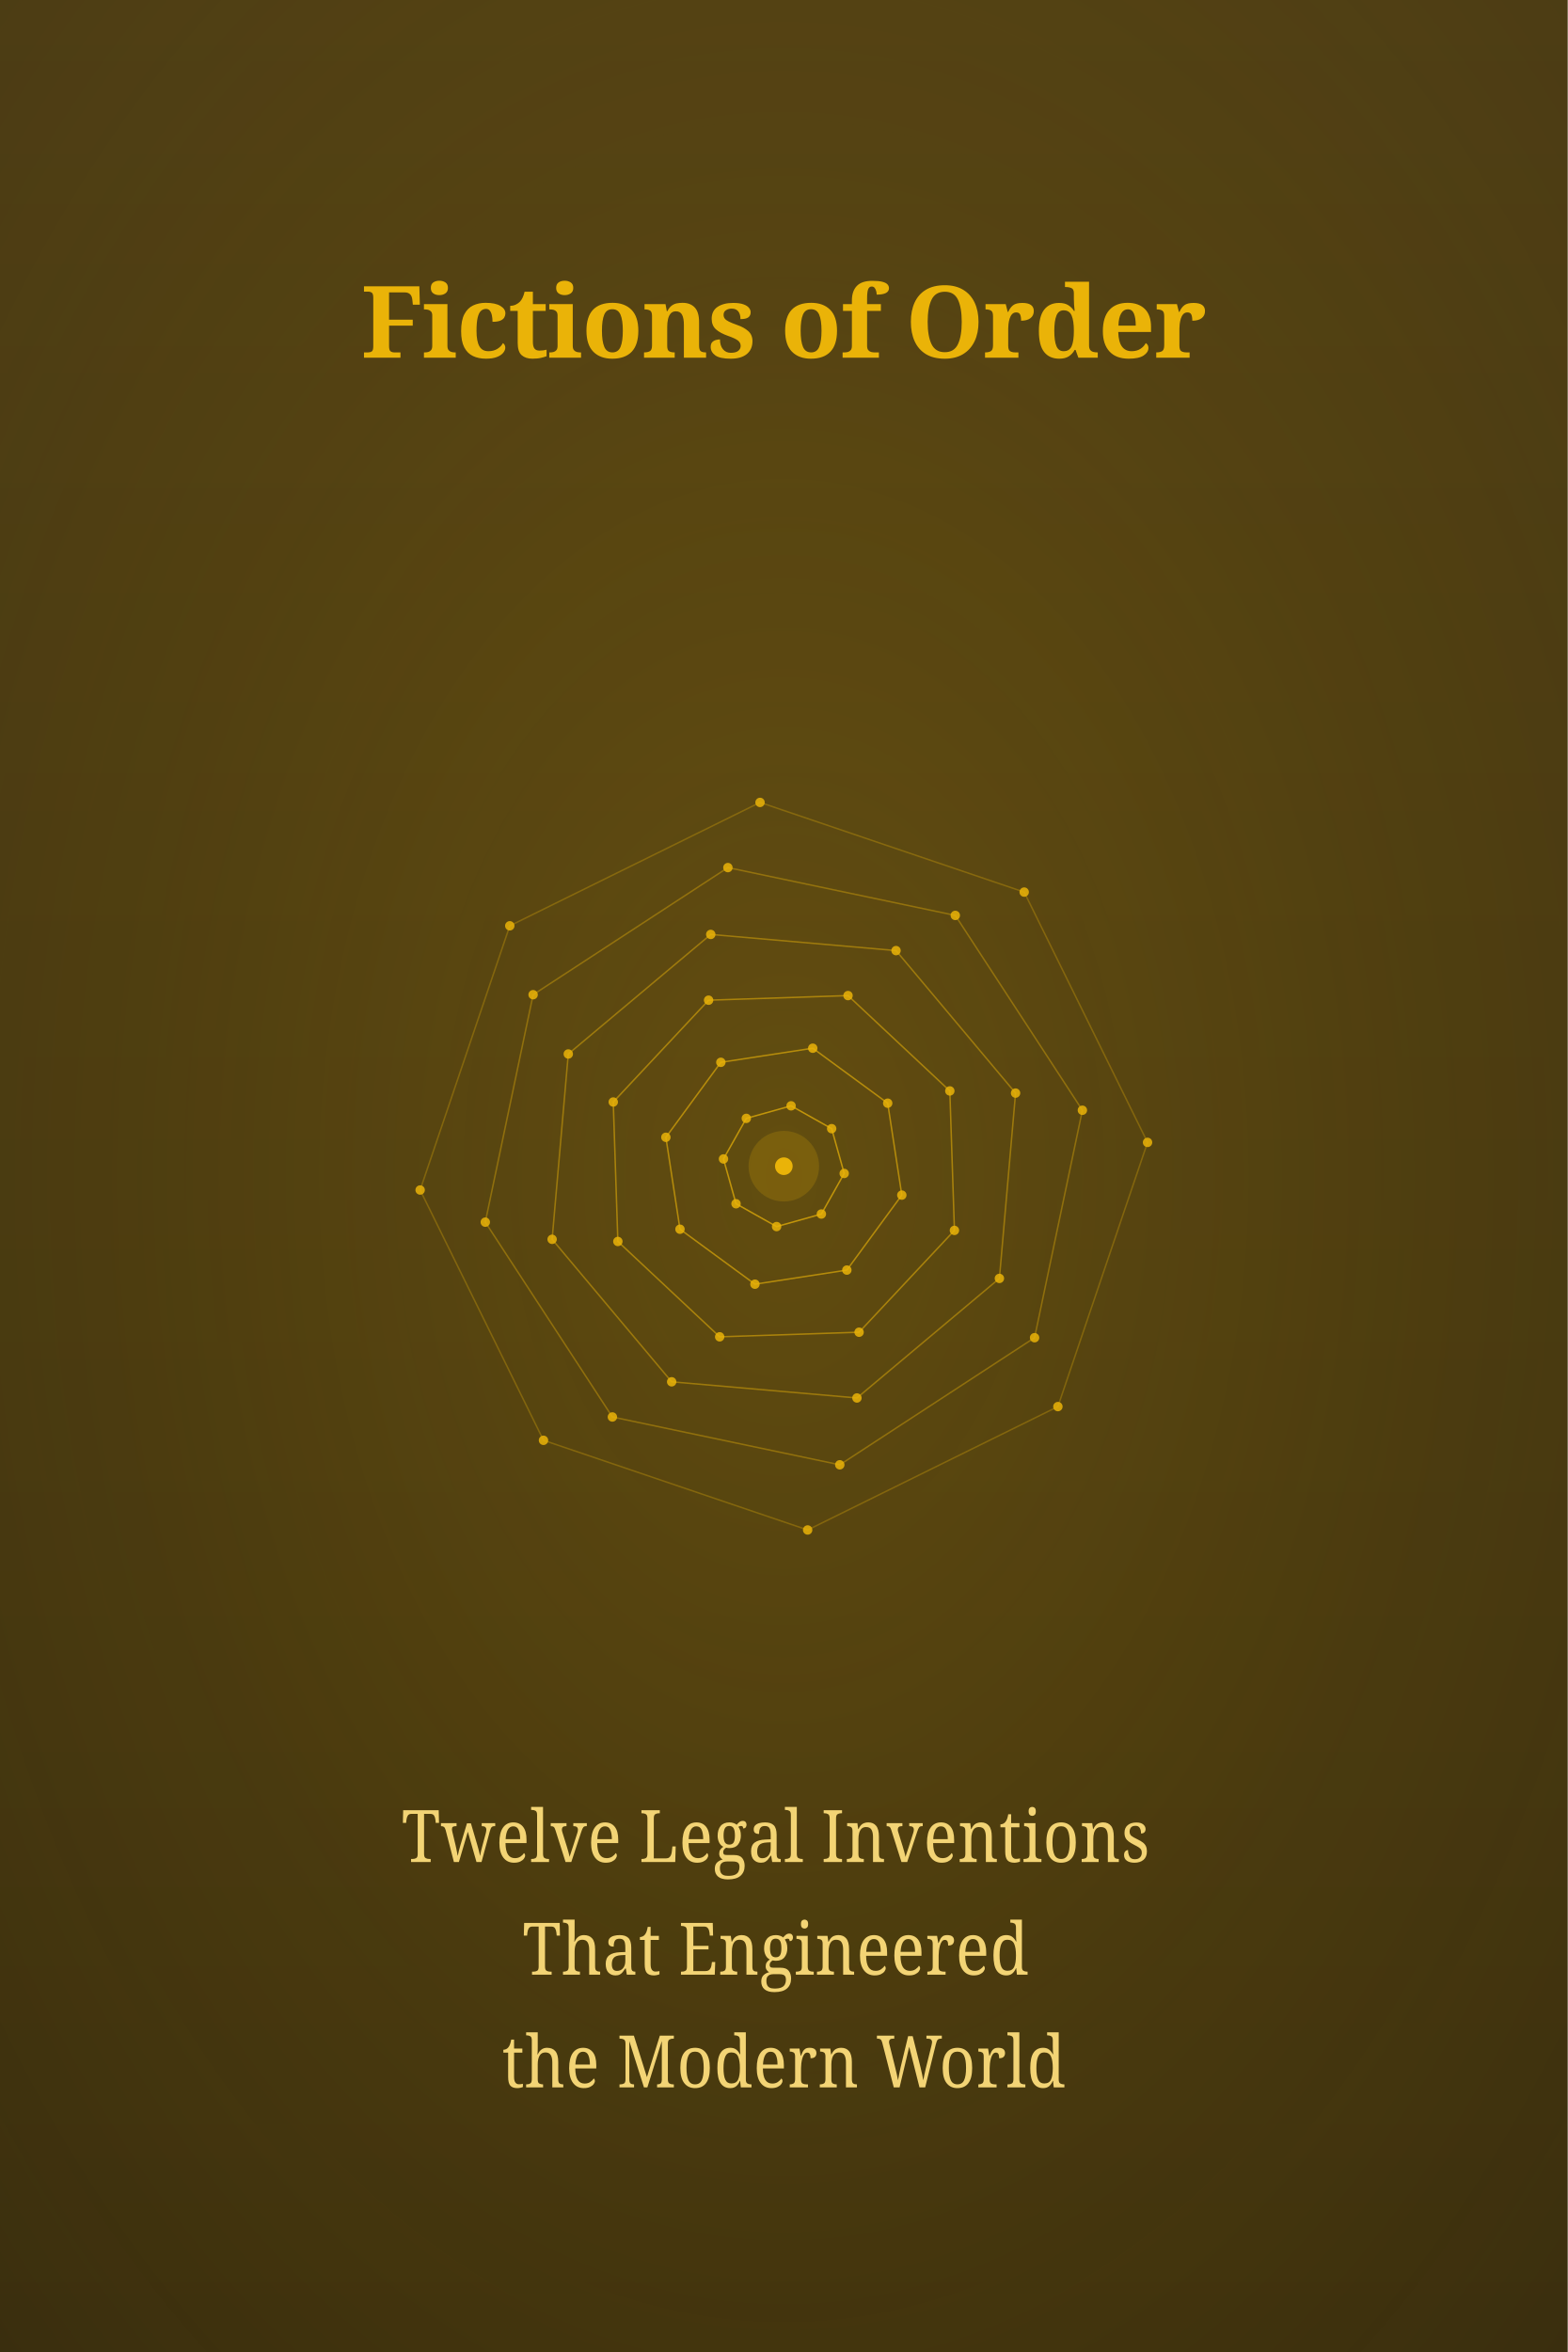
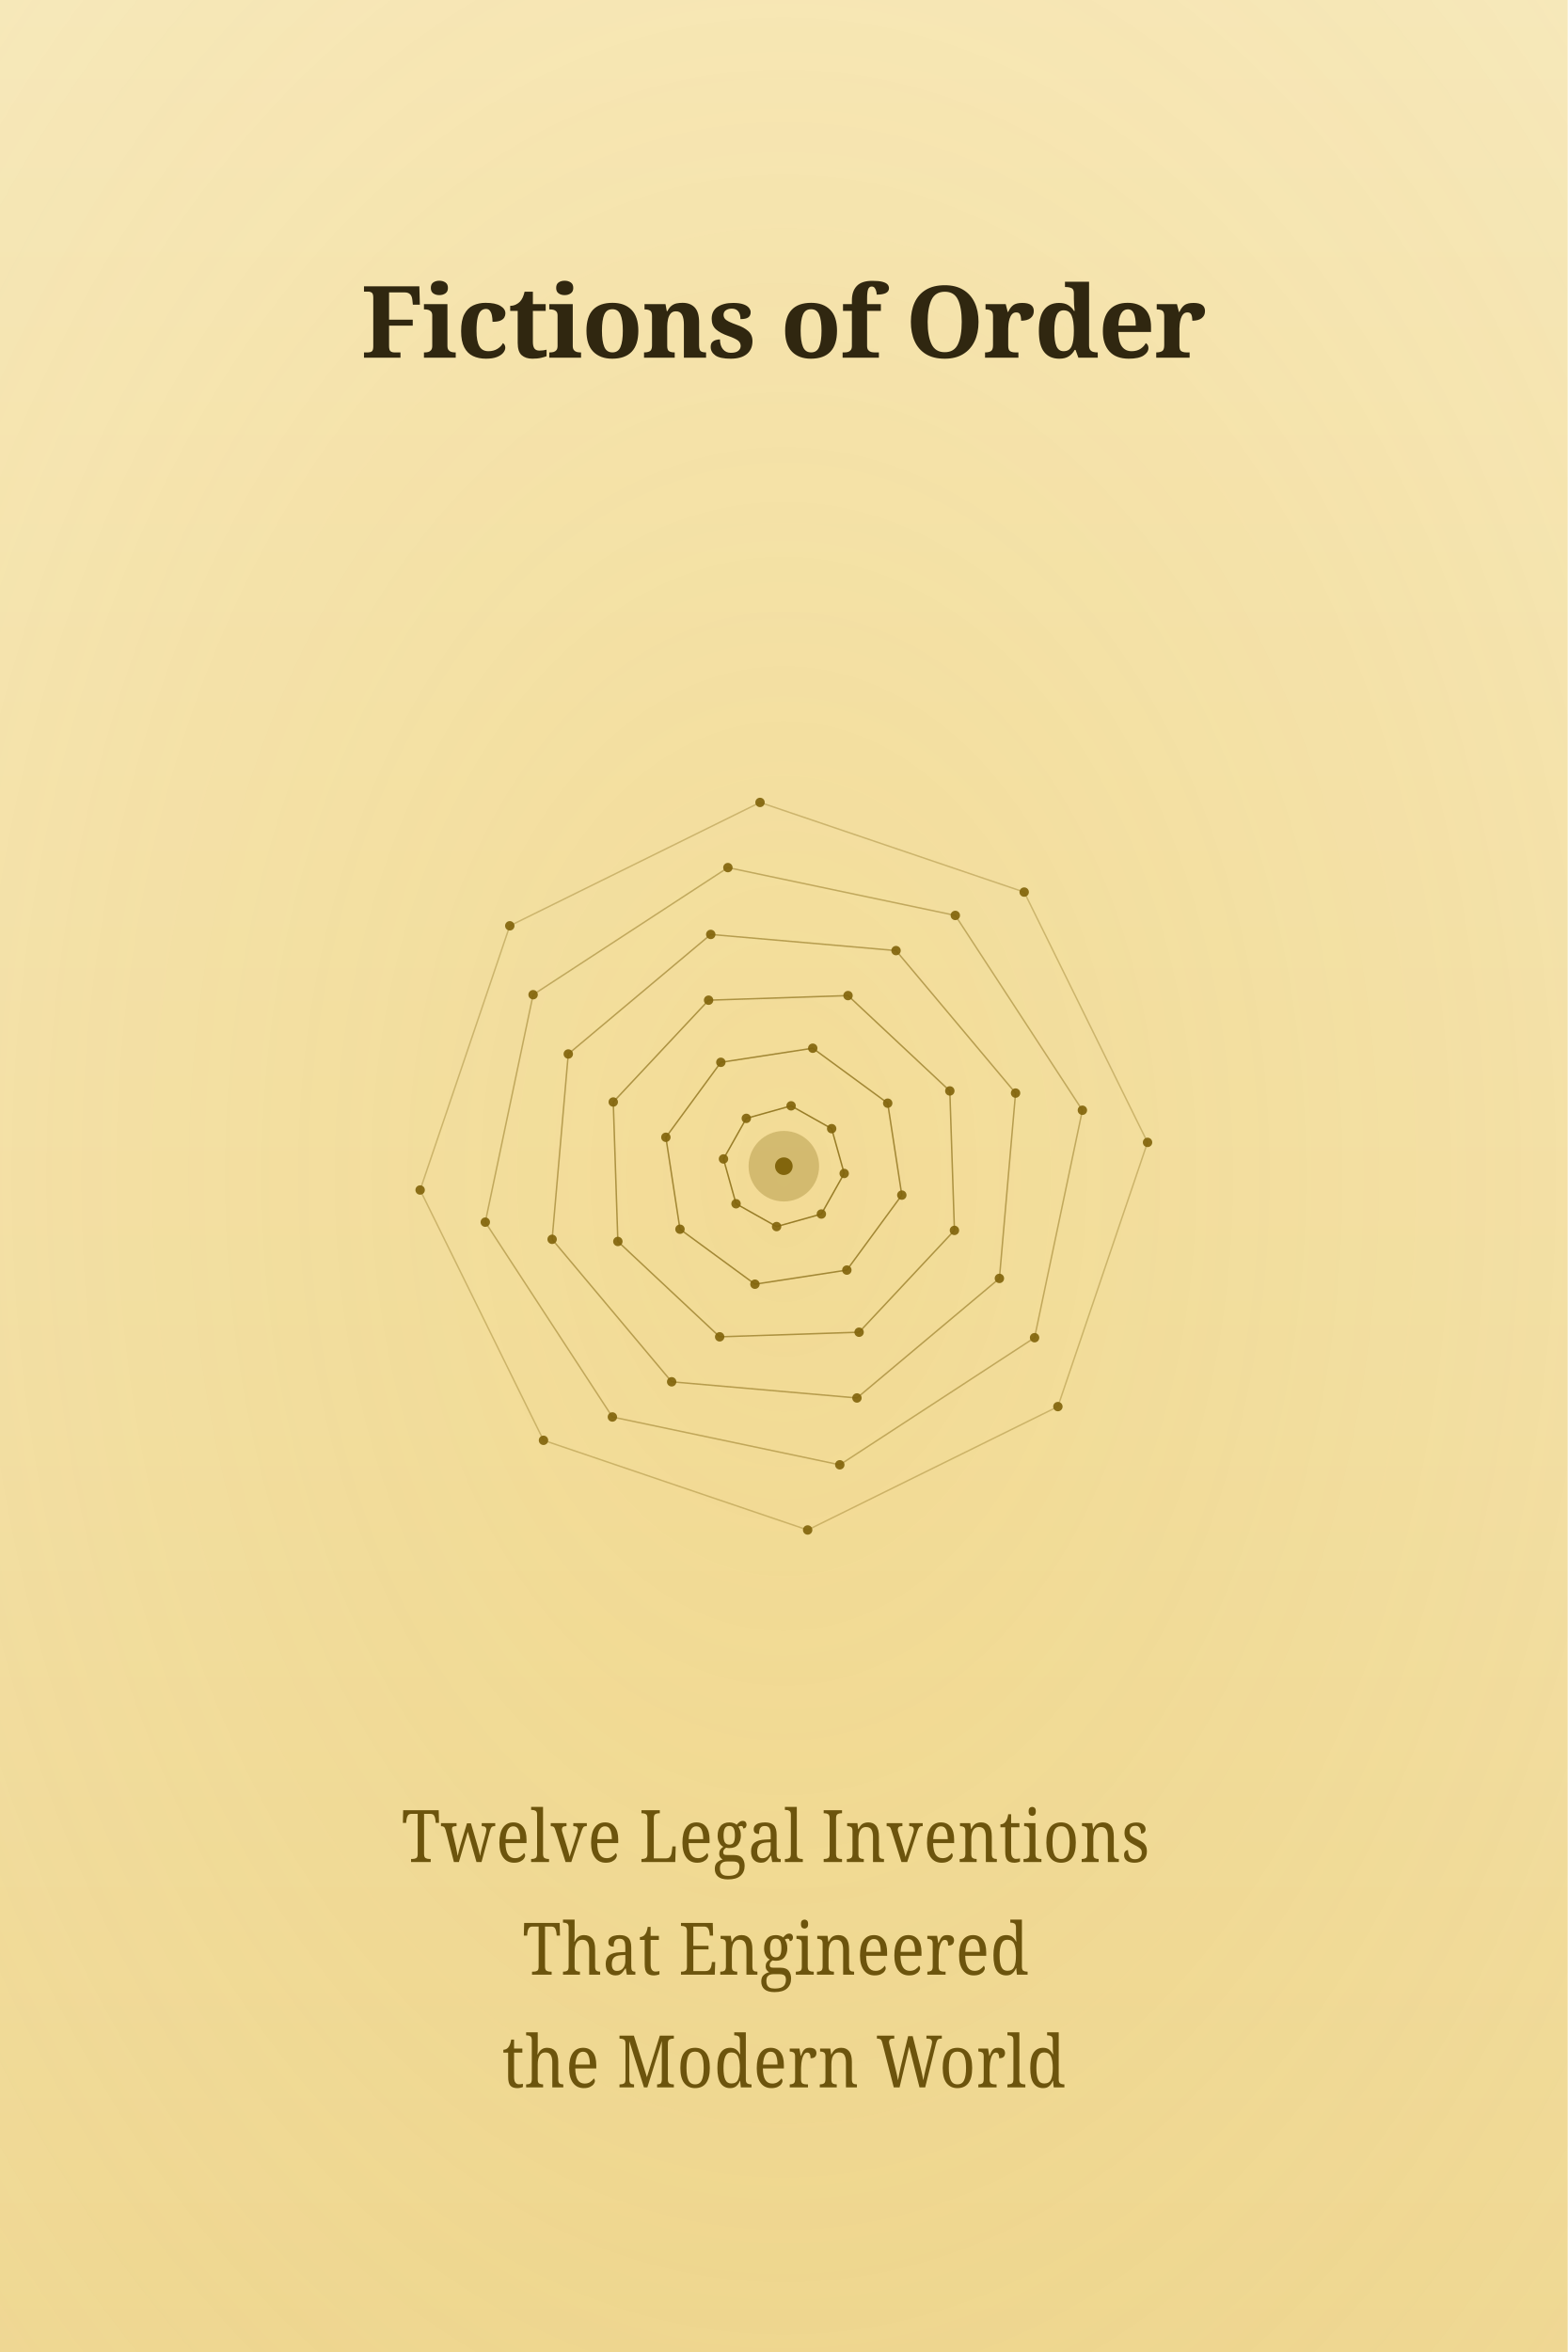
<svg xmlns="http://www.w3.org/2000/svg" viewBox="0 0 1600 2400" width="100%" height="100%">
  <defs>
    <linearGradient id="bg-fictions-of-order" x1="0%" y1="0%" x2="0%" y2="100%">
-       <stop offset="0%" stop-color="#3d3115" />
-       <stop offset="60%" stop-color="#302711" />
-       <stop offset="100%" stop-color="#29210e" />
+       <stop offset="0%" stop-color="#f7eac1" />
+       <stop offset="60%" stop-color="#f3e2ae" />
+       <stop offset="100%" stop-color="#efd999" />
    </linearGradient>
    <radialGradient id="halo-fictions-of-order" cx="50%" cy="50%" r="75%">
-       <stop offset="0%" stop-color="#eab308" stop-opacity="0.26" />
-       <stop offset="55%" stop-color="#eab308" stop-opacity="0.15" />
-       <stop offset="100%" stop-color="#eab308" stop-opacity="0.08" />
+       <stop offset="0%" stop-color="#eab308" stop-opacity="0.16" />
+       <stop offset="55%" stop-color="#eab308" stop-opacity="0.09" />
+       <stop offset="100%" stop-color="#eab308" stop-opacity="0.03" />
    </radialGradient>
  </defs>
  <rect width="1600" height="2400" fill="url(#bg-fictions-of-order)" />
  <rect width="1600" height="2400" fill="url(#halo-fictions-of-order)" />
  <g text-anchor="middle">
-     <text x="800" y="365" font-family="'Literata', Georgia, serif" font-size="102" font-weight="700" letter-spacing="-0.01em" fill="#eab308">Fictions of Order</text>
+     <text x="800" y="365" font-family="'Literata', Georgia, serif" font-size="102" font-weight="700" letter-spacing="-0.01em" fill="#302710">Fictions of Order</text>
  </g>
  <g class="emblem-lattice" transform="translate(0, -210)">
-     <circle cx="861.6" cy="1407.4" r="4.8" fill="#eab308" opacity="0.85" />
-     <circle cx="838.3" cy="1448.8" r="4.8" fill="#eab308" opacity="0.85" />
-     <circle cx="792.6" cy="1461.6" r="4.8" fill="#eab308" opacity="0.85" />
-     <circle cx="751.2" cy="1438.3" r="4.8" fill="#eab308" opacity="0.85" />
-     <circle cx="738.4" cy="1392.6" r="4.8" fill="#eab308" opacity="0.85" />
-     <circle cx="761.7" cy="1351.2" r="4.8" fill="#eab308" opacity="0.85" />
-     <circle cx="807.4" cy="1338.4" r="4.8" fill="#eab308" opacity="0.85" />
-     <circle cx="848.8" cy="1361.7" r="4.8" fill="#eab308" opacity="0.85" />
-     <polygon points="861.6,1407.4 838.3,1448.8 792.6,1461.6 751.2,1438.3 738.4,1392.6 761.7,1351.2 807.4,1338.4 848.8,1361.7" stroke="#eab308" stroke-width="1.5" fill="none" opacity="0.70" />
-     <circle cx="920.4" cy="1429.5" r="4.8" fill="#eab308" opacity="0.85" />
-     <circle cx="864.3" cy="1506.0" r="4.8" fill="#eab308" opacity="0.85" />
-     <circle cx="770.5" cy="1520.4" r="4.8" fill="#eab308" opacity="0.85" />
-     <circle cx="694.0" cy="1464.3" r="4.8" fill="#eab308" opacity="0.85" />
-     <circle cx="679.6" cy="1370.5" r="4.8" fill="#eab308" opacity="0.85" />
-     <circle cx="735.7" cy="1294.0" r="4.8" fill="#eab308" opacity="0.85" />
-     <circle cx="829.5" cy="1279.6" r="4.8" fill="#eab308" opacity="0.85" />
-     <circle cx="906.0" cy="1335.7" r="4.8" fill="#eab308" opacity="0.85" />
-     <polygon points="920.4,1429.5 864.3,1506.0 770.5,1520.4 694.0,1464.3 679.6,1370.5 735.7,1294.0 829.5,1279.6 906.0,1335.7" stroke="#eab308" stroke-width="1.5" fill="none" opacity="0.62" />
-     <circle cx="974.1" cy="1465.5" r="4.8" fill="#eab308" opacity="0.85" />
-     <circle cx="876.8" cy="1569.4" r="4.8" fill="#eab308" opacity="0.85" />
-     <circle cx="734.5" cy="1574.1" r="4.8" fill="#eab308" opacity="0.85" />
-     <circle cx="630.6" cy="1476.8" r="4.8" fill="#eab308" opacity="0.85" />
-     <circle cx="625.9" cy="1334.5" r="4.8" fill="#eab308" opacity="0.85" />
-     <circle cx="723.2" cy="1230.6" r="4.8" fill="#eab308" opacity="0.85" />
-     <circle cx="865.5" cy="1225.9" r="4.8" fill="#eab308" opacity="0.85" />
-     <circle cx="969.4" cy="1323.2" r="4.8" fill="#eab308" opacity="0.85" />
-     <polygon points="974.1,1465.5 876.8,1569.4 734.5,1574.1 630.6,1476.8 625.9,1334.5 723.2,1230.6 865.5,1225.9 969.4,1323.2" stroke="#eab308" stroke-width="1.5" fill="none" opacity="0.54" />
-     <circle cx="1020.0" cy="1514.5" r="4.8" fill="#eab308" opacity="0.85" />
-     <circle cx="874.6" cy="1636.5" r="4.8" fill="#eab308" opacity="0.85" />
-     <circle cx="685.5" cy="1620.0" r="4.8" fill="#eab308" opacity="0.85" />
-     <circle cx="563.5" cy="1474.6" r="4.8" fill="#eab308" opacity="0.85" />
-     <circle cx="580.0" cy="1285.5" r="4.8" fill="#eab308" opacity="0.85" />
-     <circle cx="725.4" cy="1163.5" r="4.8" fill="#eab308" opacity="0.85" />
-     <circle cx="914.5" cy="1180.0" r="4.8" fill="#eab308" opacity="0.85" />
-     <circle cx="1036.5" cy="1325.4" r="4.8" fill="#eab308" opacity="0.85" />
-     <polygon points="1020.0,1514.5 874.6,1636.5 685.5,1620.0 563.5,1474.6 580.0,1285.5 725.4,1163.5 914.5,1180.0 1036.5,1325.4" stroke="#eab308" stroke-width="1.5" fill="none" opacity="0.46" />
-     <circle cx="1055.9" cy="1575.0" r="4.8" fill="#eab308" opacity="0.85" />
-     <circle cx="857.1" cy="1704.7" r="4.8" fill="#eab308" opacity="0.85" />
-     <circle cx="625.0" cy="1655.9" r="4.8" fill="#eab308" opacity="0.85" />
-     <circle cx="495.3" cy="1457.1" r="4.8" fill="#eab308" opacity="0.85" />
-     <circle cx="544.1" cy="1225.0" r="4.8" fill="#eab308" opacity="0.85" />
-     <circle cx="742.9" cy="1095.3" r="4.8" fill="#eab308" opacity="0.85" />
-     <circle cx="975.0" cy="1144.1" r="4.8" fill="#eab308" opacity="0.85" />
-     <circle cx="1104.7" cy="1342.9" r="4.8" fill="#eab308" opacity="0.85" />
-     <polygon points="1055.9,1575.0 857.1,1704.7 625.0,1655.9 495.3,1457.1 544.1,1225.0 742.9,1095.3 975.0,1144.1 1104.7,1342.9" stroke="#eab308" stroke-width="1.5" fill="none" opacity="0.38" />
-     <circle cx="1079.7" cy="1645.3" r="4.8" fill="#eab308" opacity="0.85" />
-     <circle cx="824.3" cy="1771.2" r="4.8" fill="#eab308" opacity="0.85" />
-     <circle cx="554.7" cy="1679.7" r="4.8" fill="#eab308" opacity="0.85" />
-     <circle cx="428.8" cy="1424.3" r="4.8" fill="#eab308" opacity="0.85" />
-     <circle cx="520.3" cy="1154.7" r="4.8" fill="#eab308" opacity="0.85" />
-     <circle cx="775.7" cy="1028.8" r="4.8" fill="#eab308" opacity="0.85" />
-     <circle cx="1045.3" cy="1120.3" r="4.8" fill="#eab308" opacity="0.85" />
-     <circle cx="1171.2" cy="1375.7" r="4.8" fill="#eab308" opacity="0.85" />
-     <polygon points="1079.7,1645.3 824.3,1771.2 554.7,1679.7 428.8,1424.3 520.3,1154.7 775.7,1028.8 1045.3,1120.3 1171.2,1375.7" stroke="#eab308" stroke-width="1.5" fill="none" opacity="0.30" />
-     <circle cx="800" cy="1400" r="36" fill="#eab308" opacity="0.18" />
-     <circle cx="800" cy="1400" r="9" fill="#eab308" />
+     <circle cx="861.6" cy="1407.4" r="4.8" fill="#82650c" opacity="0.92" />
+     <circle cx="838.3" cy="1448.8" r="4.8" fill="#82650c" opacity="0.92" />
+     <circle cx="792.6" cy="1461.6" r="4.8" fill="#82650c" opacity="0.92" />
+     <circle cx="751.2" cy="1438.3" r="4.8" fill="#82650c" opacity="0.92" />
+     <circle cx="738.4" cy="1392.6" r="4.8" fill="#82650c" opacity="0.92" />
+     <circle cx="761.7" cy="1351.2" r="4.8" fill="#82650c" opacity="0.92" />
+     <circle cx="807.4" cy="1338.4" r="4.8" fill="#82650c" opacity="0.92" />
+     <circle cx="848.8" cy="1361.7" r="4.8" fill="#82650c" opacity="0.92" />
+     <polygon points="861.6,1407.4 838.3,1448.8 792.6,1461.6 751.2,1438.3 738.4,1392.6 761.7,1351.2 807.4,1338.4 848.8,1361.7" stroke="#82650c" stroke-width="1.5" fill="none" opacity="0.80" />
+     <circle cx="920.4" cy="1429.5" r="4.8" fill="#82650c" opacity="0.92" />
+     <circle cx="864.3" cy="1506.0" r="4.8" fill="#82650c" opacity="0.92" />
+     <circle cx="770.5" cy="1520.4" r="4.8" fill="#82650c" opacity="0.92" />
+     <circle cx="694.0" cy="1464.3" r="4.8" fill="#82650c" opacity="0.92" />
+     <circle cx="679.6" cy="1370.5" r="4.8" fill="#82650c" opacity="0.92" />
+     <circle cx="735.7" cy="1294.0" r="4.8" fill="#82650c" opacity="0.92" />
+     <circle cx="829.5" cy="1279.6" r="4.8" fill="#82650c" opacity="0.92" />
+     <circle cx="906.0" cy="1335.7" r="4.8" fill="#82650c" opacity="0.92" />
+     <polygon points="920.4,1429.5 864.3,1506.0 770.5,1520.4 694.0,1464.3 679.6,1370.5 735.7,1294.0 829.5,1279.6 906.0,1335.7" stroke="#82650c" stroke-width="1.5" fill="none" opacity="0.71" />
+     <circle cx="974.1" cy="1465.5" r="4.8" fill="#82650c" opacity="0.92" />
+     <circle cx="876.8" cy="1569.4" r="4.8" fill="#82650c" opacity="0.92" />
+     <circle cx="734.5" cy="1574.1" r="4.8" fill="#82650c" opacity="0.92" />
+     <circle cx="630.6" cy="1476.8" r="4.8" fill="#82650c" opacity="0.92" />
+     <circle cx="625.9" cy="1334.5" r="4.8" fill="#82650c" opacity="0.92" />
+     <circle cx="723.2" cy="1230.6" r="4.8" fill="#82650c" opacity="0.92" />
+     <circle cx="865.5" cy="1225.9" r="4.8" fill="#82650c" opacity="0.92" />
+     <circle cx="969.4" cy="1323.2" r="4.8" fill="#82650c" opacity="0.92" />
+     <polygon points="974.1,1465.5 876.8,1569.4 734.5,1574.1 630.6,1476.8 625.9,1334.5 723.2,1230.6 865.5,1225.9 969.4,1323.2" stroke="#82650c" stroke-width="1.5" fill="none" opacity="0.62" />
+     <circle cx="1020.0" cy="1514.5" r="4.8" fill="#82650c" opacity="0.92" />
+     <circle cx="874.6" cy="1636.5" r="4.8" fill="#82650c" opacity="0.92" />
+     <circle cx="685.5" cy="1620.0" r="4.8" fill="#82650c" opacity="0.92" />
+     <circle cx="563.5" cy="1474.6" r="4.8" fill="#82650c" opacity="0.92" />
+     <circle cx="580.0" cy="1285.5" r="4.8" fill="#82650c" opacity="0.92" />
+     <circle cx="725.4" cy="1163.5" r="4.8" fill="#82650c" opacity="0.92" />
+     <circle cx="914.5" cy="1180.0" r="4.8" fill="#82650c" opacity="0.92" />
+     <circle cx="1036.5" cy="1325.4" r="4.8" fill="#82650c" opacity="0.92" />
+     <polygon points="1020.0,1514.5 874.6,1636.5 685.5,1620.0 563.5,1474.6 580.0,1285.5 725.4,1163.5 914.5,1180.0 1036.5,1325.4" stroke="#82650c" stroke-width="1.5" fill="none" opacity="0.53" />
+     <circle cx="1055.9" cy="1575.0" r="4.8" fill="#82650c" opacity="0.92" />
+     <circle cx="857.1" cy="1704.7" r="4.8" fill="#82650c" opacity="0.92" />
+     <circle cx="625.0" cy="1655.9" r="4.8" fill="#82650c" opacity="0.92" />
+     <circle cx="495.3" cy="1457.1" r="4.8" fill="#82650c" opacity="0.92" />
+     <circle cx="544.1" cy="1225.0" r="4.8" fill="#82650c" opacity="0.92" />
+     <circle cx="742.9" cy="1095.3" r="4.8" fill="#82650c" opacity="0.92" />
+     <circle cx="975.0" cy="1144.1" r="4.8" fill="#82650c" opacity="0.92" />
+     <circle cx="1104.7" cy="1342.9" r="4.8" fill="#82650c" opacity="0.92" />
+     <polygon points="1055.9,1575.0 857.1,1704.7 625.0,1655.9 495.3,1457.1 544.1,1225.0 742.9,1095.3 975.0,1144.1 1104.7,1342.9" stroke="#82650c" stroke-width="1.5" fill="none" opacity="0.44" />
+     <circle cx="1079.7" cy="1645.3" r="4.8" fill="#82650c" opacity="0.92" />
+     <circle cx="824.3" cy="1771.2" r="4.8" fill="#82650c" opacity="0.92" />
+     <circle cx="554.7" cy="1679.7" r="4.8" fill="#82650c" opacity="0.92" />
+     <circle cx="428.8" cy="1424.3" r="4.8" fill="#82650c" opacity="0.92" />
+     <circle cx="520.3" cy="1154.7" r="4.8" fill="#82650c" opacity="0.92" />
+     <circle cx="775.7" cy="1028.8" r="4.8" fill="#82650c" opacity="0.92" />
+     <circle cx="1045.3" cy="1120.3" r="4.8" fill="#82650c" opacity="0.92" />
+     <circle cx="1171.2" cy="1375.7" r="4.8" fill="#82650c" opacity="0.92" />
+     <polygon points="1079.7,1645.3 824.3,1771.2 554.7,1679.7 428.8,1424.3 520.3,1154.7 775.7,1028.8 1045.3,1120.3 1171.2,1375.7" stroke="#82650c" stroke-width="1.5" fill="none" opacity="0.34" />
+     <circle cx="800" cy="1400" r="36" fill="#82650c" opacity="0.28" />
+     <circle cx="800" cy="1400" r="9" fill="#82650c" />
  </g>
  <g text-anchor="middle" transform="translate(800, 0) scale(0.87, 1) translate(-800, 0)">
-     <text x="800" y="1900" font-family="'Literata', Georgia, serif" font-size="74" font-weight="300" letter-spacing="0.01em" fill="#f3d475">
+     <text x="800" y="1900" font-family="'Literata', Georgia, serif" font-size="74" font-weight="400" letter-spacing="0.01em" fill="#6c540d">
      <tspan x="800" dy="0">Twelve Legal Inventions</tspan>
      <tspan x="800" dy="115">That Engineered</tspan>
      <tspan x="800" dy="115">the Modern World</tspan>
    </text>
  </g>
</svg>
